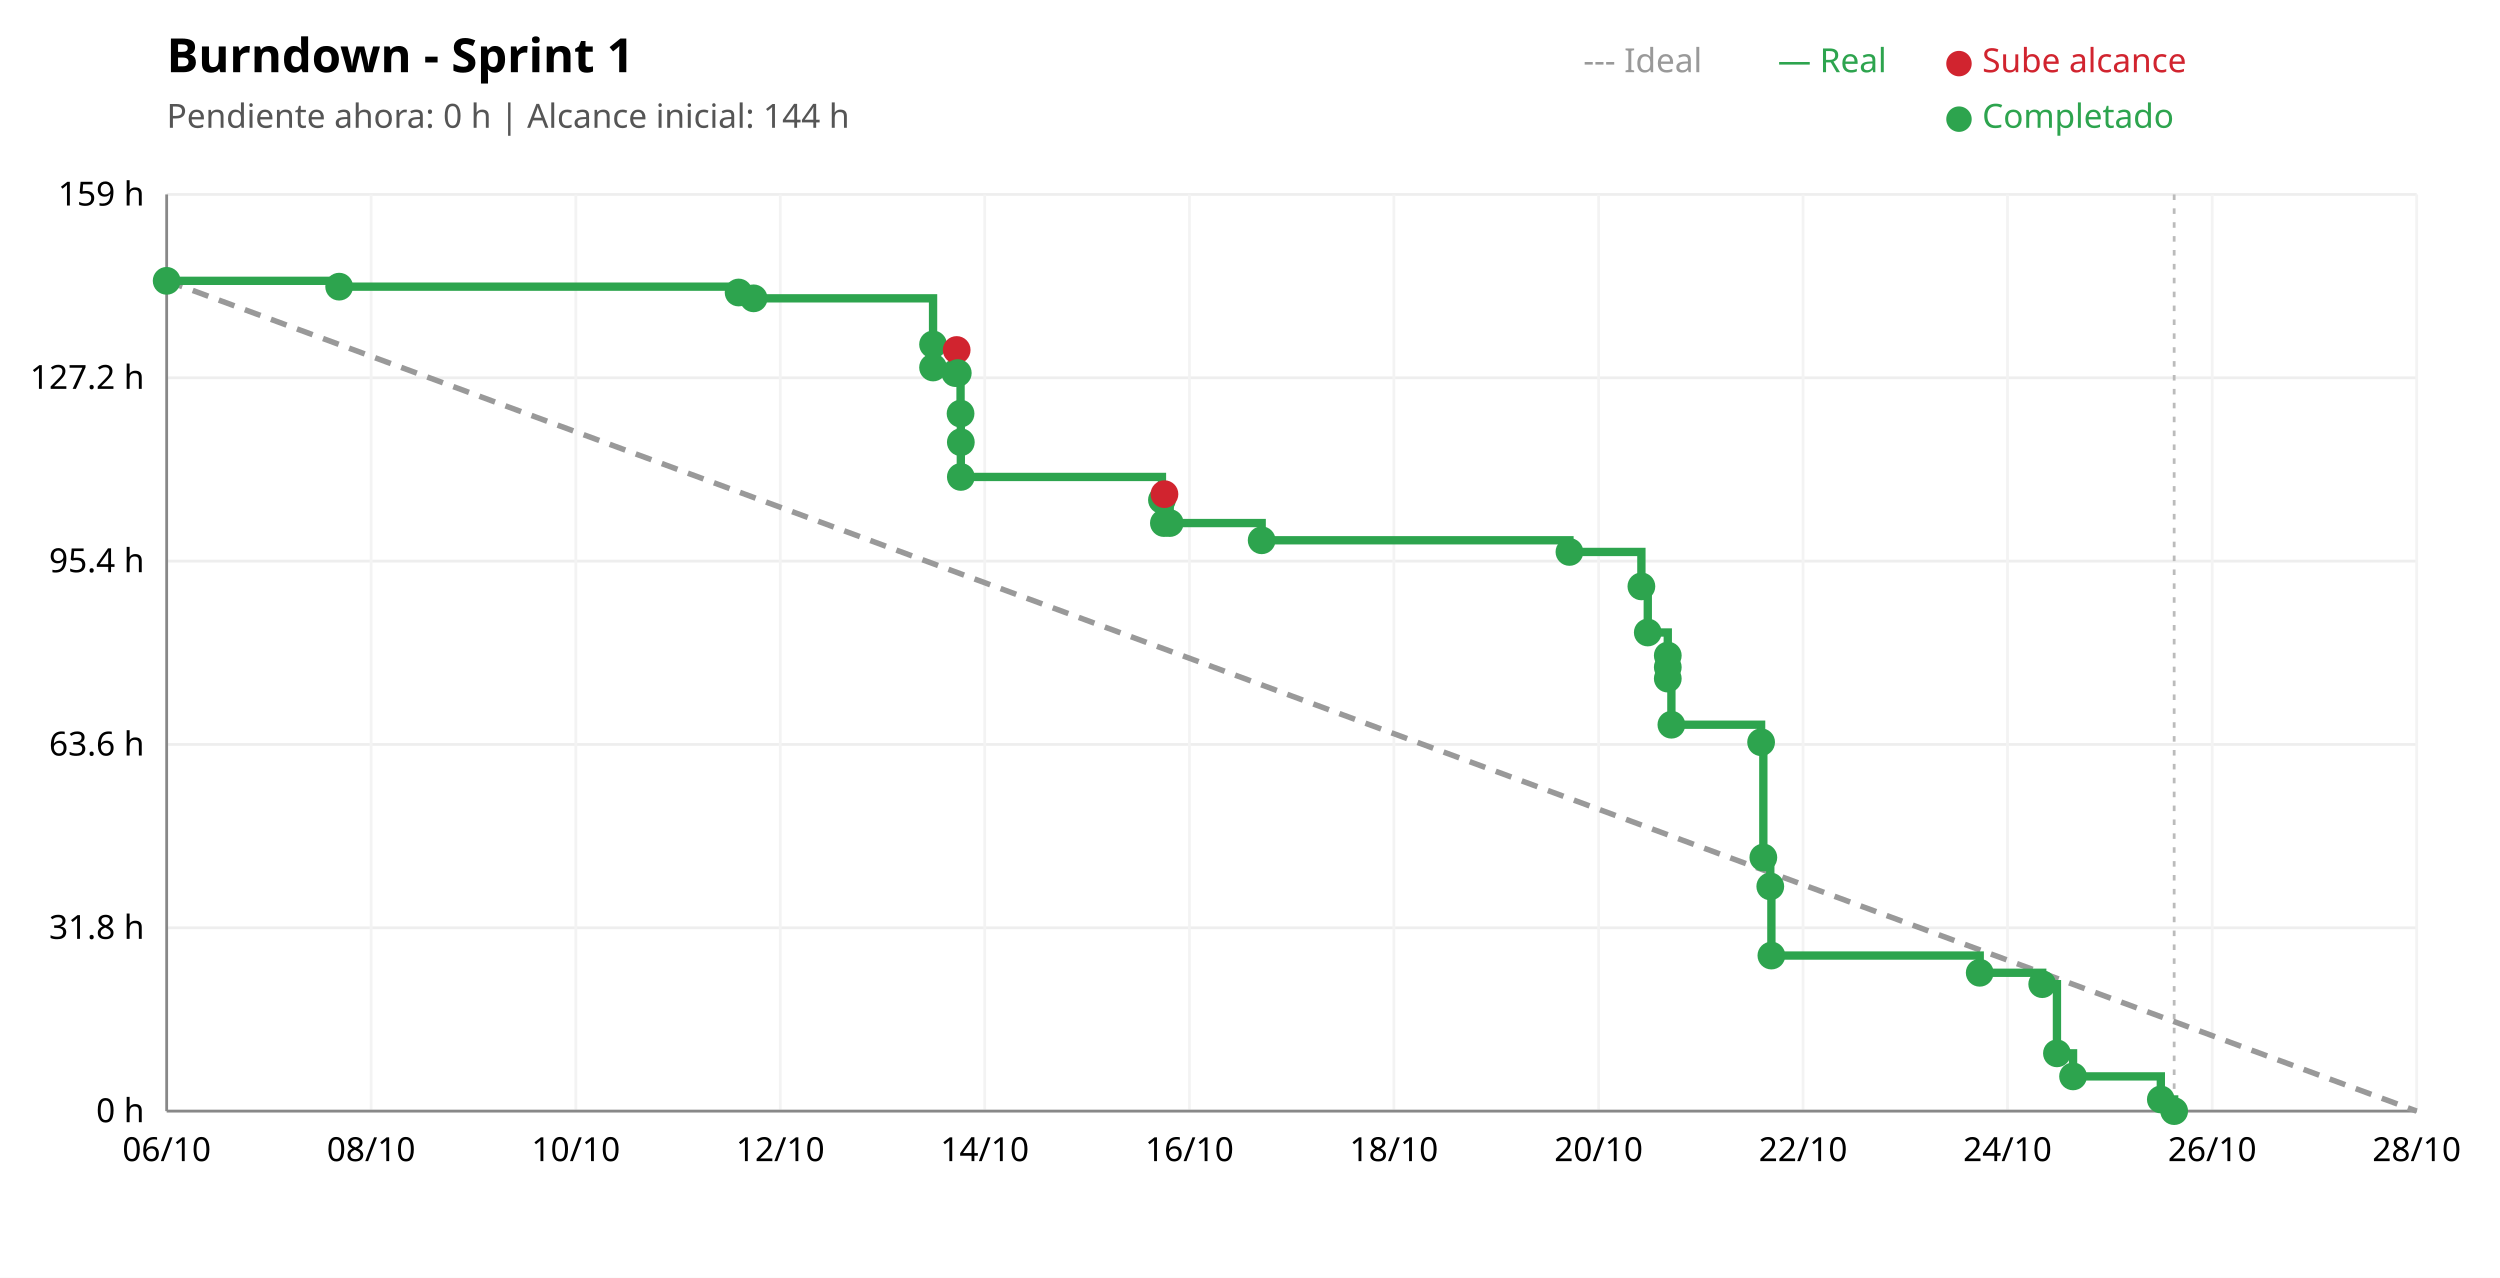
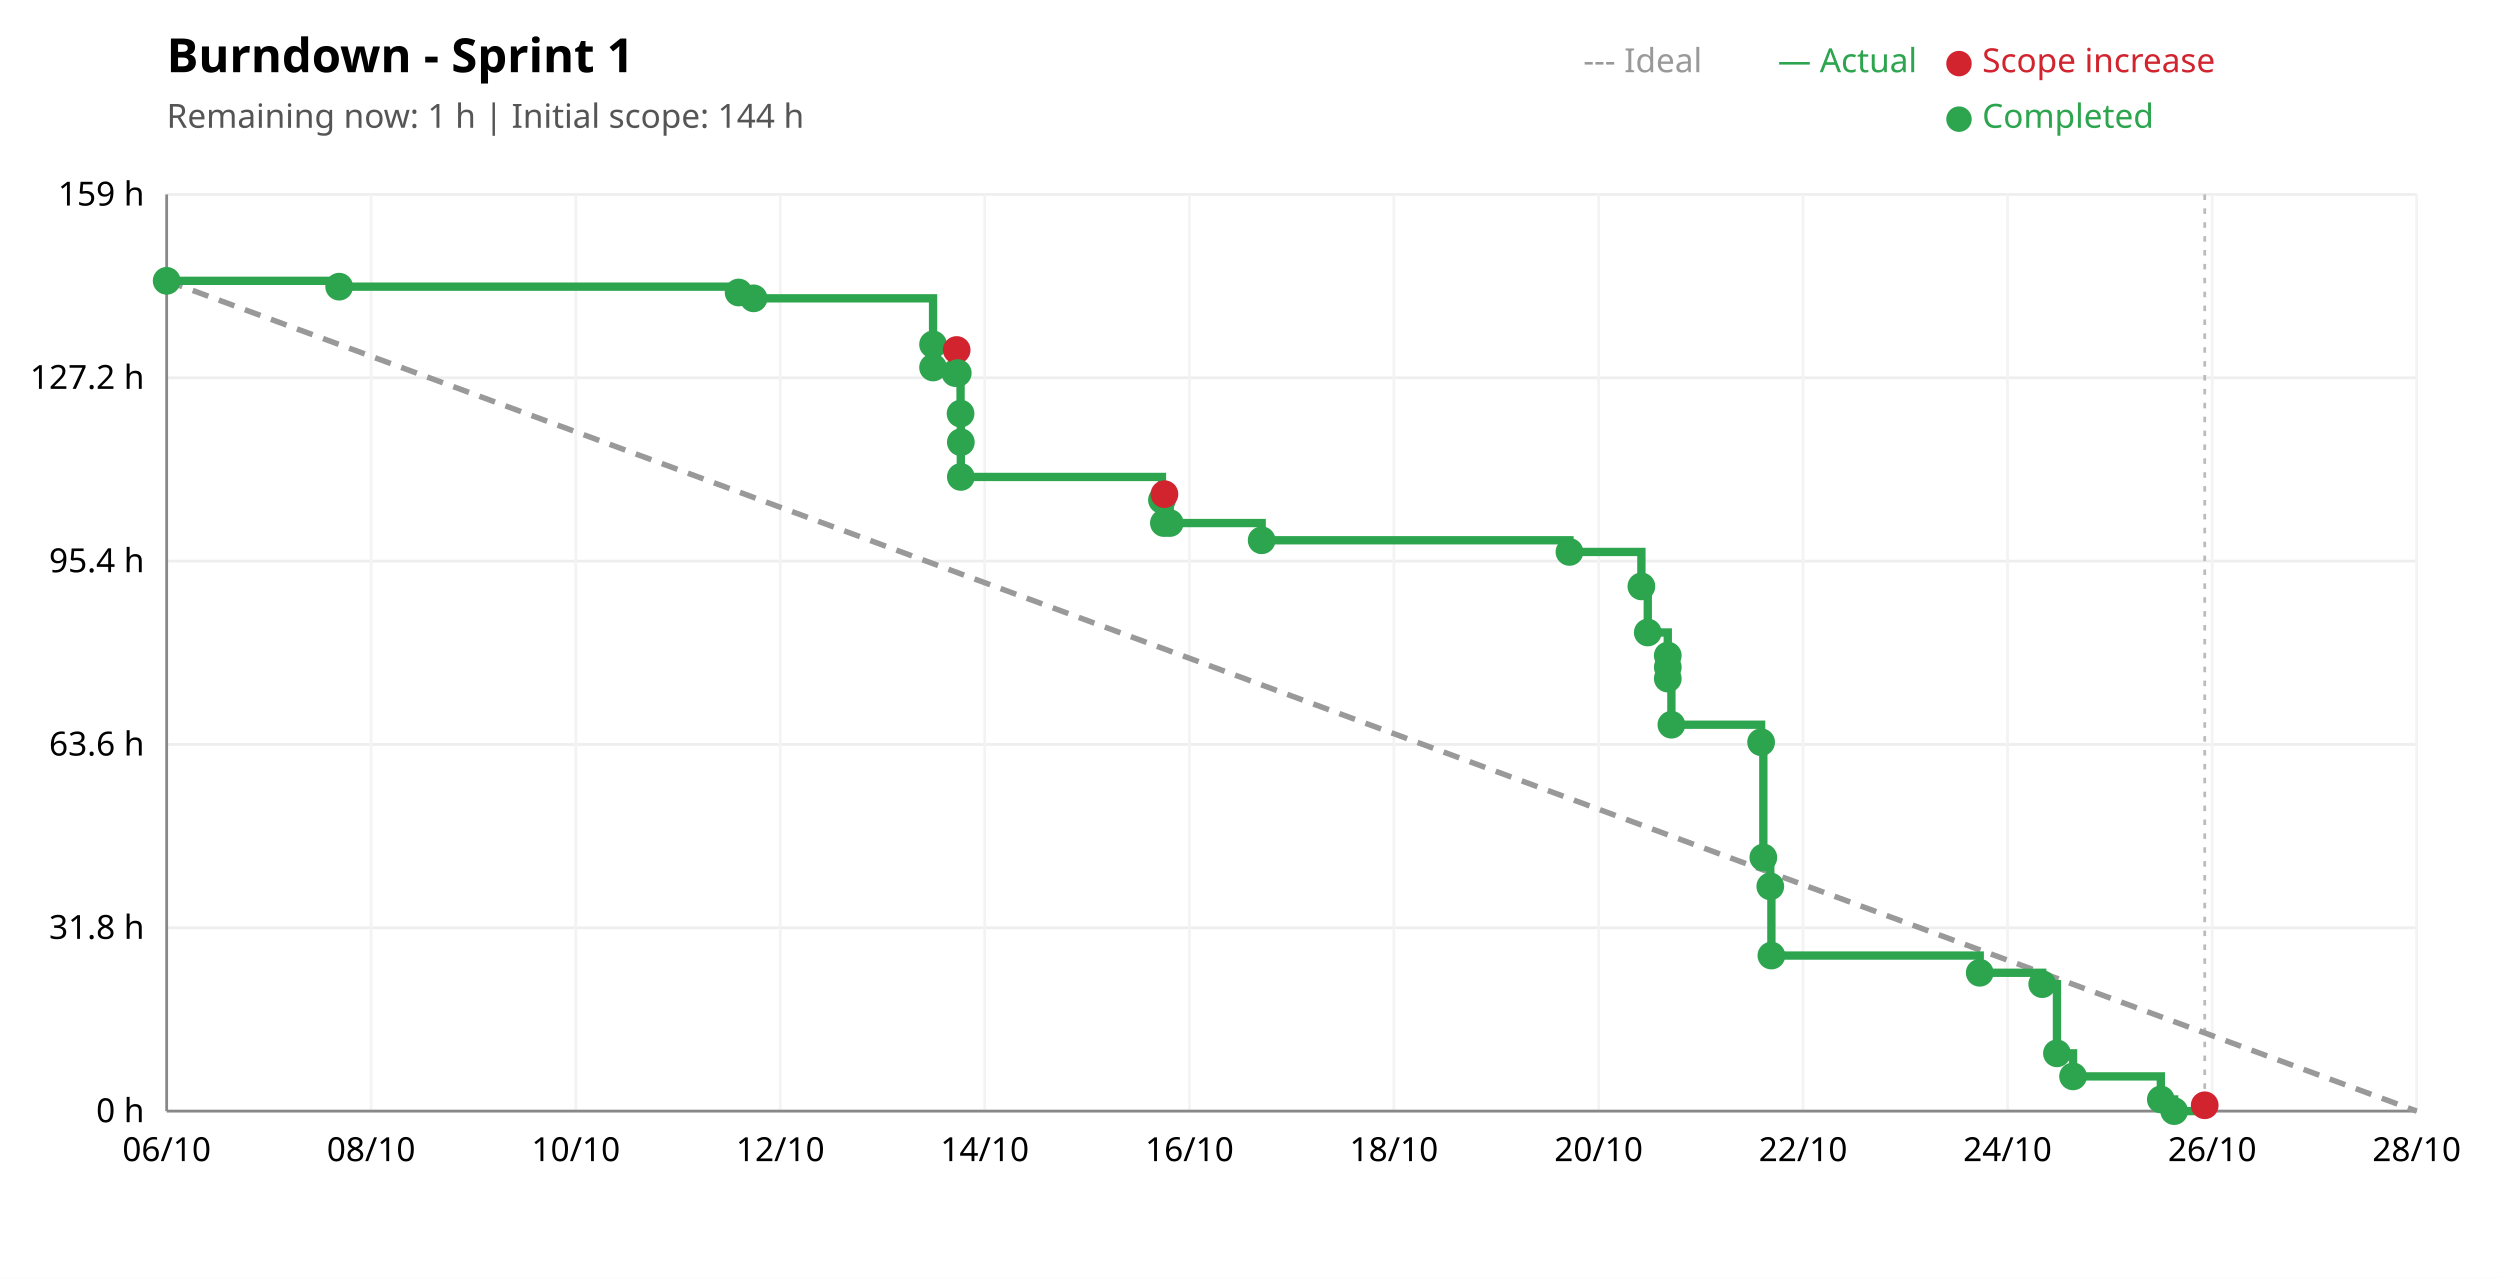
<svg xmlns="http://www.w3.org/2000/svg" width="900" height="460" font-family="sans-serif" font-size="12">
  <rect width="100%" height="100%" fill="white" />
  <text x="60" y="26" font-size="17" font-weight="bold">Burndown - Sprint 1</text>
-   <text x="60" y="46" fill="#555">Pendiente ahora: 0 h  |  Alcance inicial: 144 h</text>
+   <text x="60" y="46" fill="#555">Remaining now: 1 h  |  Initial scope: 144 h</text>
  <line x1="60" y1="400.0" x2="870" y2="400.0" stroke="#eee" />
  <text x="52" y="404.0" text-anchor="end">0 h</text>
  <line x1="60" y1="334.0" x2="870" y2="334.0" stroke="#eee" />
  <text x="52" y="338.0" text-anchor="end">31.8 h</text>
  <line x1="60" y1="268.0" x2="870" y2="268.0" stroke="#eee" />
  <text x="52" y="272.0" text-anchor="end">63.6 h</text>
  <line x1="60" y1="202.0" x2="870" y2="202.0" stroke="#eee" />
  <text x="52" y="206.0" text-anchor="end">95.4 h</text>
  <line x1="60" y1="136.0" x2="870" y2="136.0" stroke="#eee" />
  <text x="52" y="140.0" text-anchor="end">127.2 h</text>
  <line x1="60" y1="70.0" x2="870" y2="70.0" stroke="#eee" />
  <text x="52" y="74.0" text-anchor="end">159 h</text>
  <line x1="60.0" y1="70" x2="60.0" y2="400" stroke="#f3f3f3" />
  <text x="60.0" y="418" text-anchor="middle">06/10</text>
  <line x1="133.6" y1="70" x2="133.6" y2="400" stroke="#f3f3f3" />
  <text x="133.6" y="418" text-anchor="middle">08/10</text>
  <line x1="207.3" y1="70" x2="207.3" y2="400" stroke="#f3f3f3" />
  <text x="207.3" y="418" text-anchor="middle">10/10</text>
  <line x1="280.9" y1="70" x2="280.9" y2="400" stroke="#f3f3f3" />
  <text x="280.9" y="418" text-anchor="middle">12/10</text>
  <line x1="354.5" y1="70" x2="354.5" y2="400" stroke="#f3f3f3" />
  <text x="354.5" y="418" text-anchor="middle">14/10</text>
  <line x1="428.2" y1="70" x2="428.2" y2="400" stroke="#f3f3f3" />
  <text x="428.2" y="418" text-anchor="middle">16/10</text>
  <line x1="501.8" y1="70" x2="501.8" y2="400" stroke="#f3f3f3" />
  <text x="501.8" y="418" text-anchor="middle">18/10</text>
  <line x1="575.5" y1="70" x2="575.5" y2="400" stroke="#f3f3f3" />
  <text x="575.5" y="418" text-anchor="middle">20/10</text>
  <line x1="649.1" y1="70" x2="649.1" y2="400" stroke="#f3f3f3" />
  <text x="649.1" y="418" text-anchor="middle">22/10</text>
  <line x1="722.7" y1="70" x2="722.7" y2="400" stroke="#f3f3f3" />
  <text x="722.7" y="418" text-anchor="middle">24/10</text>
  <line x1="796.4" y1="70" x2="796.4" y2="400" stroke="#f3f3f3" />
  <text x="796.4" y="418" text-anchor="middle">26/10</text>
  <line x1="870.0" y1="70" x2="870.0" y2="400" stroke="#f3f3f3" />
  <text x="870.0" y="418" text-anchor="middle">28/10</text>
  <line x1="60" y1="400" x2="870" y2="400" stroke="#888" />
  <line x1="60" y1="70" x2="60" y2="400" stroke="#888" />
-   <line x1="782.7" y1="70" x2="782.7" y2="400" stroke="#bbb" stroke-dasharray="2 3" />
+   <line x1="793.7" y1="70" x2="793.7" y2="400" stroke="#bbb" stroke-dasharray="2 3" />
  <polyline points="60.0,101.1 870.0,400.0" fill="none" stroke="#999" stroke-dasharray="6 4" stroke-width="2" />
-   <polyline points="60.0,101.1 122.1,101.1 122.1,103.2 265.9,103.2 265.9,105.3 271.3,105.3 271.3,107.4 335.9,107.4 335.9,124.0 335.9,124.0 335.9,132.3 343.9,132.3 343.9,134.3 344.4,134.3 344.4,126.0 344.8,126.0 344.8,134.3 345.8,134.3 345.8,148.9 345.9,148.9 345.9,159.2 345.9,159.2 345.9,171.7 418.3,171.7 418.3,180.0 419.0,180.0 419.0,188.3 419.2,188.3 419.2,177.9 421.1,177.9 421.1,188.3 454.2,188.3 454.2,194.5 565.0,194.5 565.0,198.7 590.9,198.7 590.9,211.1 593.2,211.1 593.2,227.7 600.4,227.7 600.4,236.0 600.4,236.0 600.4,240.2 600.4,240.2 600.4,244.3 601.7,244.3 601.7,260.9 634.0,260.9 634.0,267.2 634.8,267.2 634.8,308.7 637.3,308.7 637.3,319.1 637.7,319.1 637.7,344.0 712.7,344.0 712.7,350.2 735.2,350.2 735.2,354.3 740.5,354.3 740.5,379.2 746.3,379.2 746.3,387.5 777.9,387.5 777.9,395.8 782.7,395.8 782.7,400.0 782.7,400.0" fill="none" stroke="#2da44e" stroke-width="3" />
+   <polyline points="60.0,101.1 122.1,101.1 122.1,103.2 265.9,103.2 265.9,105.3 271.3,105.3 271.3,107.4 335.9,107.4 335.9,124.0 335.9,124.0 335.9,132.3 343.9,132.3 343.9,134.3 344.4,134.3 344.4,126.0 344.8,126.0 344.8,134.3 345.8,134.3 345.8,148.9 345.9,148.9 345.9,159.2 345.9,159.2 345.9,171.7 418.3,171.7 418.3,180.0 419.0,180.0 419.0,188.3 419.2,188.3 419.2,177.9 421.1,177.9 421.1,188.3 454.2,188.3 454.2,194.5 565.0,194.5 565.0,198.7 590.9,198.7 590.9,211.1 593.2,211.1 593.2,227.7 600.4,227.7 600.4,236.0 600.4,236.0 600.4,240.2 600.4,240.2 600.4,244.3 601.7,244.3 601.7,260.9 634.0,260.9 634.0,267.2 634.8,267.2 634.8,308.7 637.3,308.7 637.3,319.1 637.7,319.1 637.7,344.0 712.7,344.0 712.7,350.2 735.2,350.2 735.2,354.3 740.5,354.3 740.5,379.2 746.3,379.2 746.3,387.5 777.9,387.5 777.9,395.8 782.7,395.8 782.7,400.0 793.7,400.0 793.7,397.9 793.7,397.9" fill="none" stroke="#2da44e" stroke-width="3" />
  <circle cx="122.1" cy="103.2" r="5" fill="#2da44e" />
  <circle cx="265.9" cy="105.3" r="5" fill="#2da44e" />
  <circle cx="271.3" cy="107.4" r="5" fill="#2da44e" />
  <circle cx="335.9" cy="124.0" r="5" fill="#2da44e" />
  <circle cx="335.9" cy="132.3" r="5" fill="#2da44e" />
  <circle cx="343.9" cy="134.3" r="5" fill="#2da44e" />
  <circle cx="344.4" cy="126.0" r="5" fill="#d1242f" />
  <circle cx="344.8" cy="134.3" r="5" fill="#2da44e" />
  <circle cx="345.8" cy="148.9" r="5" fill="#2da44e" />
  <circle cx="345.9" cy="159.2" r="5" fill="#2da44e" />
  <circle cx="345.9" cy="171.7" r="5" fill="#2da44e" />
  <circle cx="418.3" cy="180.0" r="5" fill="#2da44e" />
  <circle cx="419.0" cy="188.3" r="5" fill="#2da44e" />
  <circle cx="419.2" cy="177.9" r="5" fill="#d1242f" />
  <circle cx="421.1" cy="188.3" r="5" fill="#2da44e" />
  <circle cx="454.2" cy="194.5" r="5" fill="#2da44e" />
  <circle cx="565.0" cy="198.7" r="5" fill="#2da44e" />
  <circle cx="590.9" cy="211.1" r="5" fill="#2da44e" />
  <circle cx="593.2" cy="227.7" r="5" fill="#2da44e" />
  <circle cx="600.4" cy="236.0" r="5" fill="#2da44e" />
  <circle cx="600.4" cy="240.2" r="5" fill="#2da44e" />
  <circle cx="600.4" cy="244.3" r="5" fill="#2da44e" />
  <circle cx="601.7" cy="260.9" r="5" fill="#2da44e" />
  <circle cx="634.0" cy="267.2" r="5" fill="#2da44e" />
  <circle cx="634.8" cy="308.7" r="5" fill="#2da44e" />
  <circle cx="637.3" cy="319.1" r="5" fill="#2da44e" />
  <circle cx="637.7" cy="344.0" r="5" fill="#2da44e" />
  <circle cx="712.7" cy="350.2" r="5" fill="#2da44e" />
  <circle cx="735.2" cy="354.3" r="5" fill="#2da44e" />
  <circle cx="740.5" cy="379.2" r="5" fill="#2da44e" />
  <circle cx="746.3" cy="387.5" r="5" fill="#2da44e" />
  <circle cx="777.9" cy="395.8" r="5" fill="#2da44e" />
  <circle cx="782.7" cy="400.0" r="5" fill="#2da44e" />
+   <circle cx="793.7" cy="397.9" r="5" fill="#d1242f" />
  <circle cx="60.0" cy="101.1" r="5" fill="#2da44e" />
  <text x="570" y="26" fill="#999">--- Ideal</text>
-   <text x="640" y="26" fill="#2da44e">— Real</text>
-   <text x="700" y="26" fill="#d1242f">● Sube alcance</text>
-   <text x="700" y="46" fill="#2da44e">● Completado</text>
+   <text x="640" y="26" fill="#2da44e">— Actual</text>
+   <text x="700" y="26" fill="#d1242f">● Scope increase</text>
+   <text x="700" y="46" fill="#2da44e">● Completed</text>
</svg>
